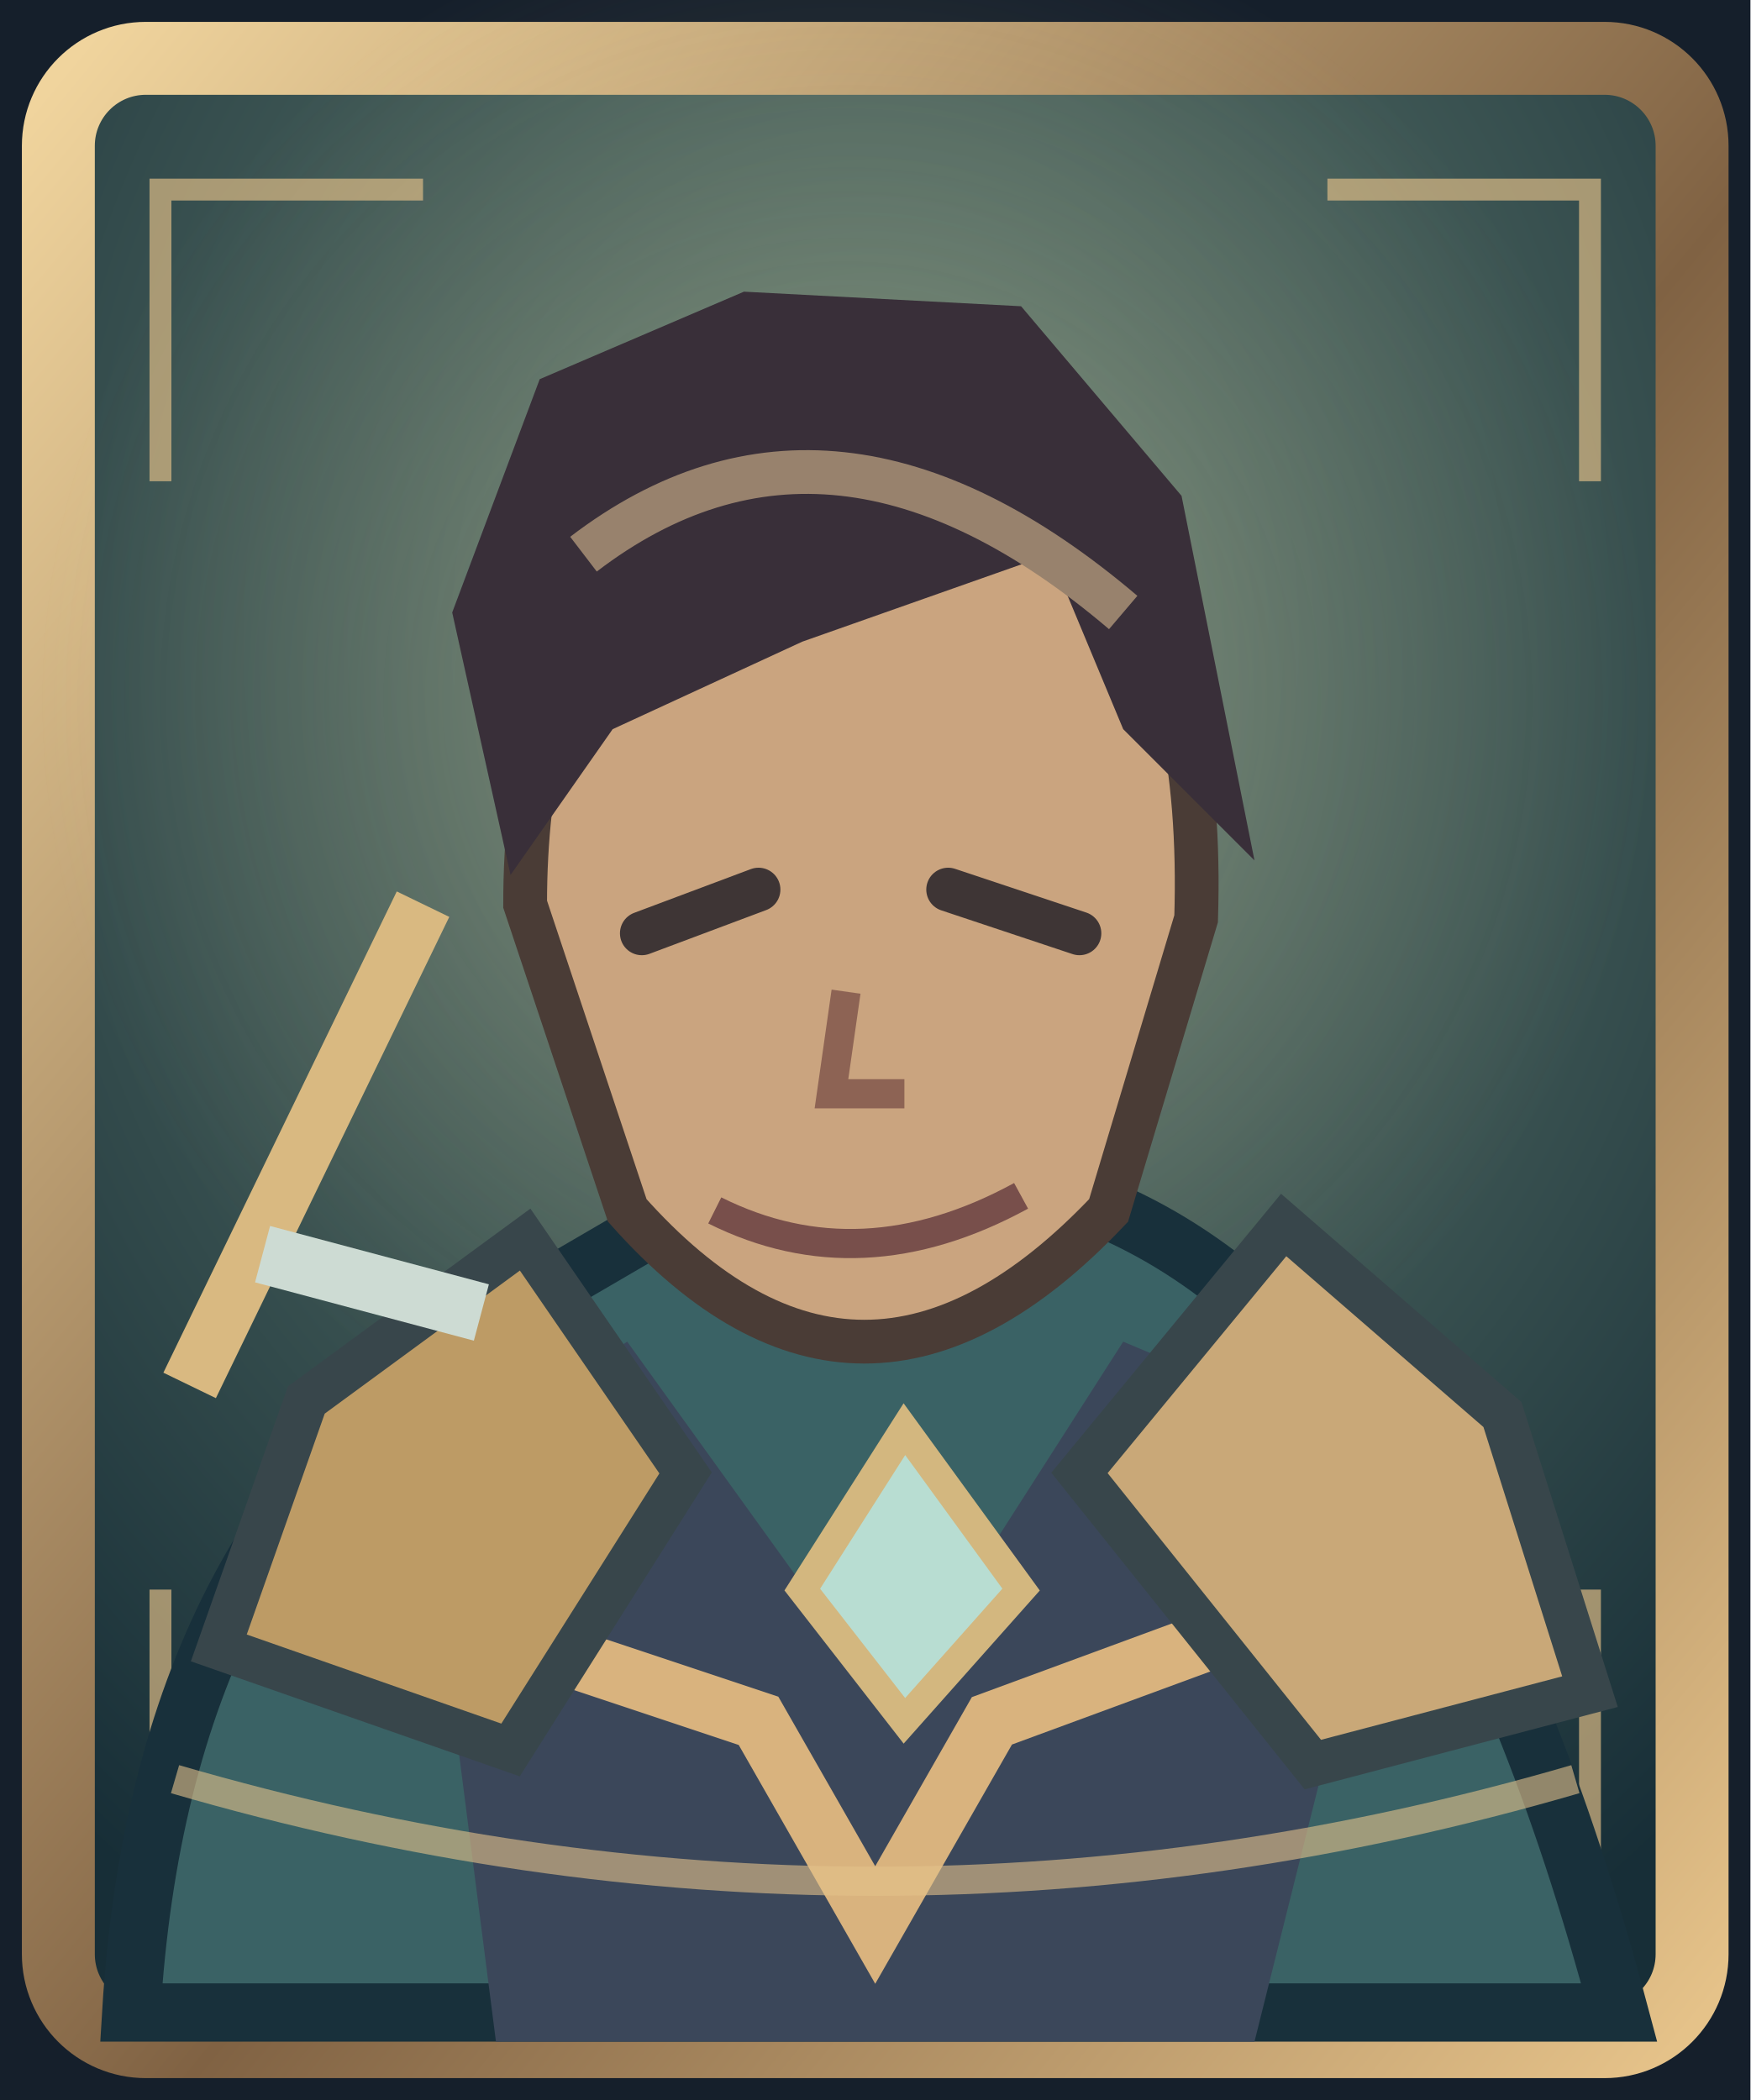
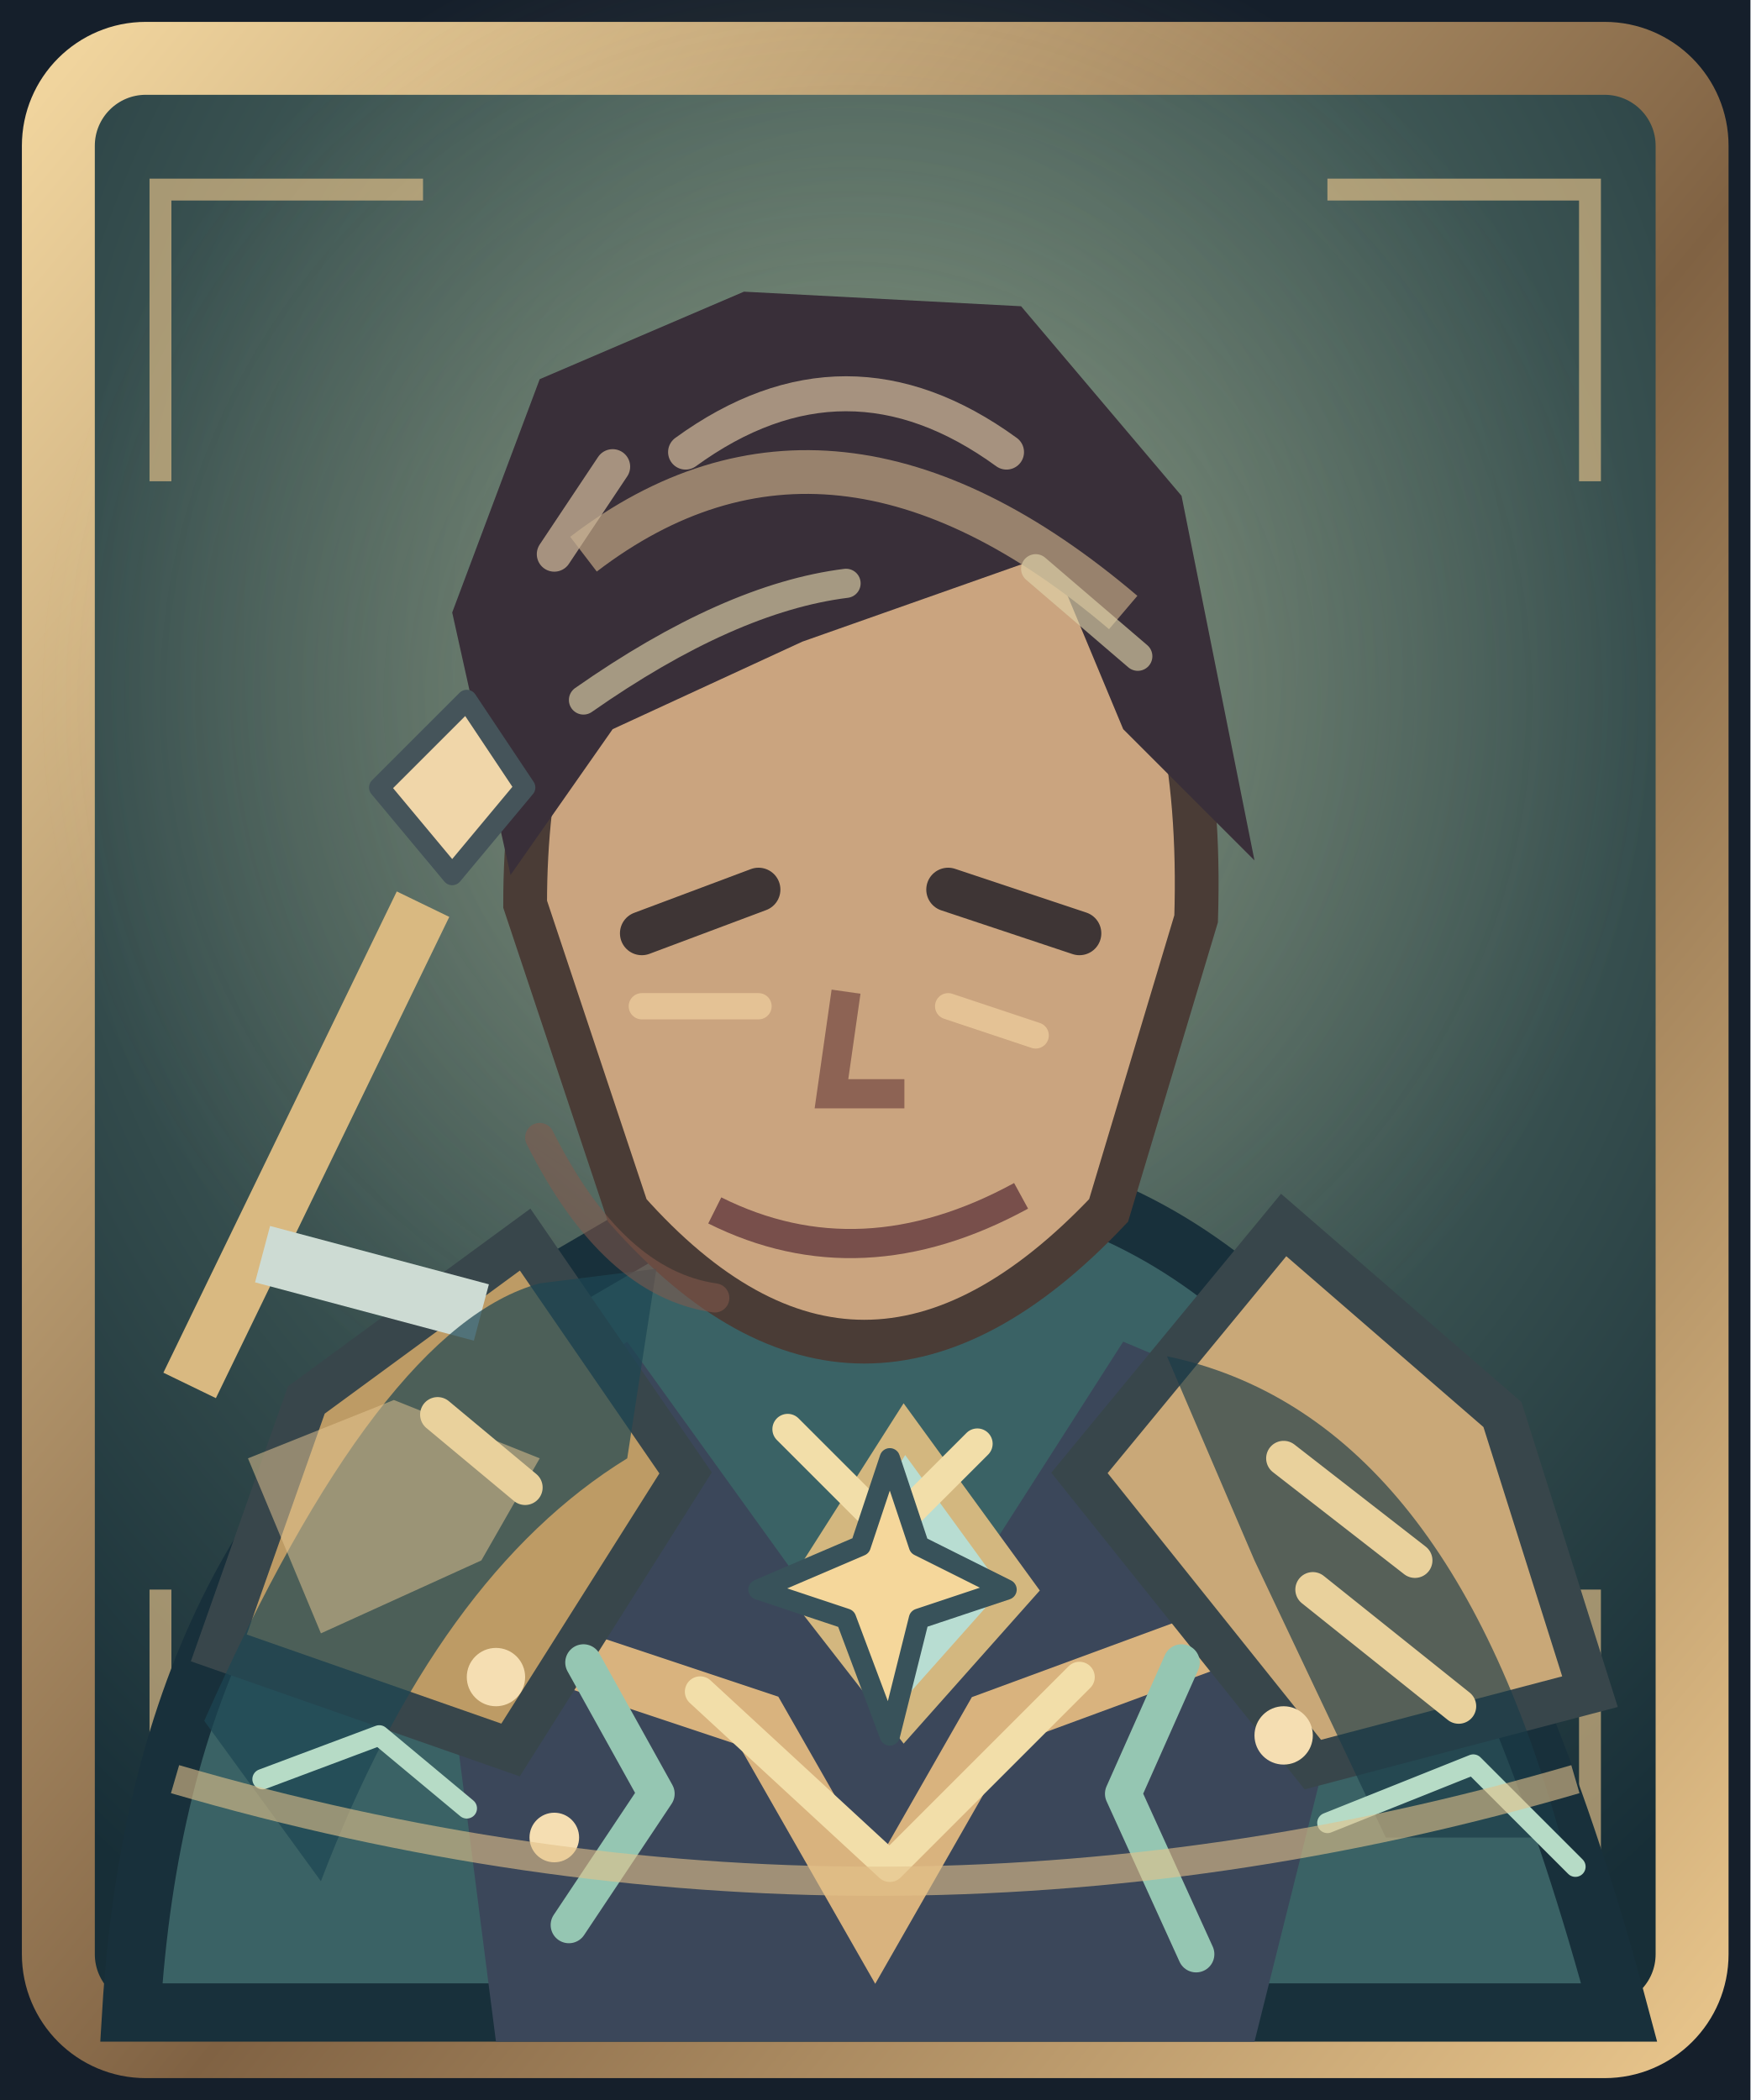
<svg xmlns="http://www.w3.org/2000/svg" viewBox="0 0 120 144" role="img" aria-labelledby="title">
  <defs>
    <radialGradient id="bg" cx="50%" cy="29%" r="78%">
      <stop stop-color="#698374" />
      <stop offset="1" stop-color="#172e37" />
    </radialGradient>
    <linearGradient id="rim" x1="0" y1="0" x2="1" y2="1">
      <stop stop-color="#f0d49d" />
      <stop offset=".55" stop-color="#806243" />
      <stop offset="1" stop-color="#e5c289" />
    </linearGradient>
    <radialGradient id="halo">
      <stop stop-color="#f3dcad" stop-opacity=".27" />
      <stop offset="1" stop-color="#f3dcad" stop-opacity="0" />
    </radialGradient>
  </defs>
  <rect width="120" height="144" fill="#151f2b" />
  <rect x="4" y="4" width="112" height="136" rx="6" fill="url(#bg)" stroke="url(#rim)" stroke-width="5" />
  <circle cx="58" cy="48" r="56" fill="url(#halo)" />
  <g fill="none" stroke="#e7c289" stroke-width="1.5" opacity=".65">
    <path d="M11 33V13H29M91 13H109V33M11 109V131H29M91 131H109V109" />
  </g>
  <g>
    <path d="M9 138Q11 105 33 91L45 84L76 83Q99 93 111 138Z" fill="#3a6265" stroke="#18303b" stroke-width="4" />
    <path d="M29 101L43 92L61 117L77 92L96 100L86 140H34Z" fill="#3b475a" />
    <path d="M31 111L52 118L60 132L68 118L87 111" fill="none" stroke="#d9b37e" stroke-width="4" />
    <path d="M21 96L36 85L47 101L35 120L15 113Z" fill="#bd9b65" stroke="#38464b" stroke-width="3" />
    <path d="M88 84L103 97L109 116L90 121L74 101Z" fill="#c9a878" stroke="#38464b" stroke-width="3" />
    <path d="M36 62Q36 35 58 29Q83 31 82 63L76 83Q59 101 43 83Z" fill="#caa47f" stroke="#4a3c36" stroke-width="3" />
    <path d="M35 60L31 42L37 26L51 20L70 21L81 34L86 59L77 50L72 38L55 44L42 50Z" fill="#392f39" />
    <path d="M40 38Q57 25 77 42" fill="none" stroke="#98826d" stroke-width="3" />
    <path d="M44 64L52 61M65 61L74 64" stroke="#3e3535" stroke-width="3" stroke-linecap="round" />
    <path d="M58 68L57 75L62 75" fill="none" stroke="#8d6354" stroke-width="2" />
    <path d="M49 83Q59 88 70 82" fill="none" stroke="#784f4b" stroke-width="2" />
    <path d="M55 109L62 118L70 109L62 98Z" fill="#b8ddd2" stroke="#d3b77f" stroke-width="2" />
    <path d="M13 95L29 62" stroke="#d9b981" stroke-width="4" />
    <path d="M18 86L33 90" stroke="#cddbd3" stroke-width="4" />
  </g>
+   <g id="atelier-portrait" stroke-linejoin="round" stroke-linecap="round">
+     <path d="M14 118Q26 91 37 88L45 87L43 100Q30 108 22 129Z" fill="#1d4652" opacity=".7" />
+     <path d="M17 100L27 96L37 100L33 107L22 112Z" fill="#e4c591" opacity=".52" />
+     <path d="M80 93Q99 97 107 126L95 126L86 107Z" fill="#1a3b48" opacity=".66" />
+     <path d="M88 100L97 107M90 109L100 117M30 97L36 102" stroke="#e9d19c" stroke-width="2.4" fill="none" />
+     <path d="M40 114L45 123L39 132M81 114L77 123L82 134" fill="none" stroke="#95c6b2" stroke-width="2.5" />
+     <path d="M40 48Q50 41 58 40M71 39L78 45" fill="none" stroke="#ded2a9" stroke-width="2" opacity=".65" />
+     <path d="M44 69L52 69M65 69L71 71" stroke="#f0cf9e" stroke-width="1.8" opacity=".7" />
+     <path d="M37 78Q42 88 49 89" stroke="#85584b" stroke-width="2" fill="none" opacity=".54" />
+     <path d="M47 31Q58 23 69 31M38 38L42 32" stroke="#c8b295" stroke-width="2.4" fill="none" opacity=".76" />
+     <path d="M54 98L61 105L67 99M48 116L61 128L74 115" stroke="#f2dea9" stroke-width="2.1" fill="none" />
+     <path d="M59 106L61 100L63 106L69 109L63 111L61 119L58 111L52 109Z" fill="#f5d79b" stroke="#38525a" stroke-width="1.4" />
+     <path d="M26 54L32 48L36 54L31 60Z" fill="#f0d6a9" stroke="#45545a" stroke-width="1.4" />
+     <path d="M18 122L26 119L32 124M91 125L101 121L108 128" fill="none" stroke="#b6dbc6" stroke-width="1.4" />
+     <g fill="#f5deb2">
+       <circle cx="34" cy="115" r="2" />
+       <circle cx="88" cy="119" r="2" />
+       <circle cx="38" cy="126" r="1.7" />
+     </g>
+   </g>
  <path d="M12 122Q60 136 108 122" fill="none" stroke="#e2c28a" stroke-width="2" opacity=".6" />
</svg>
